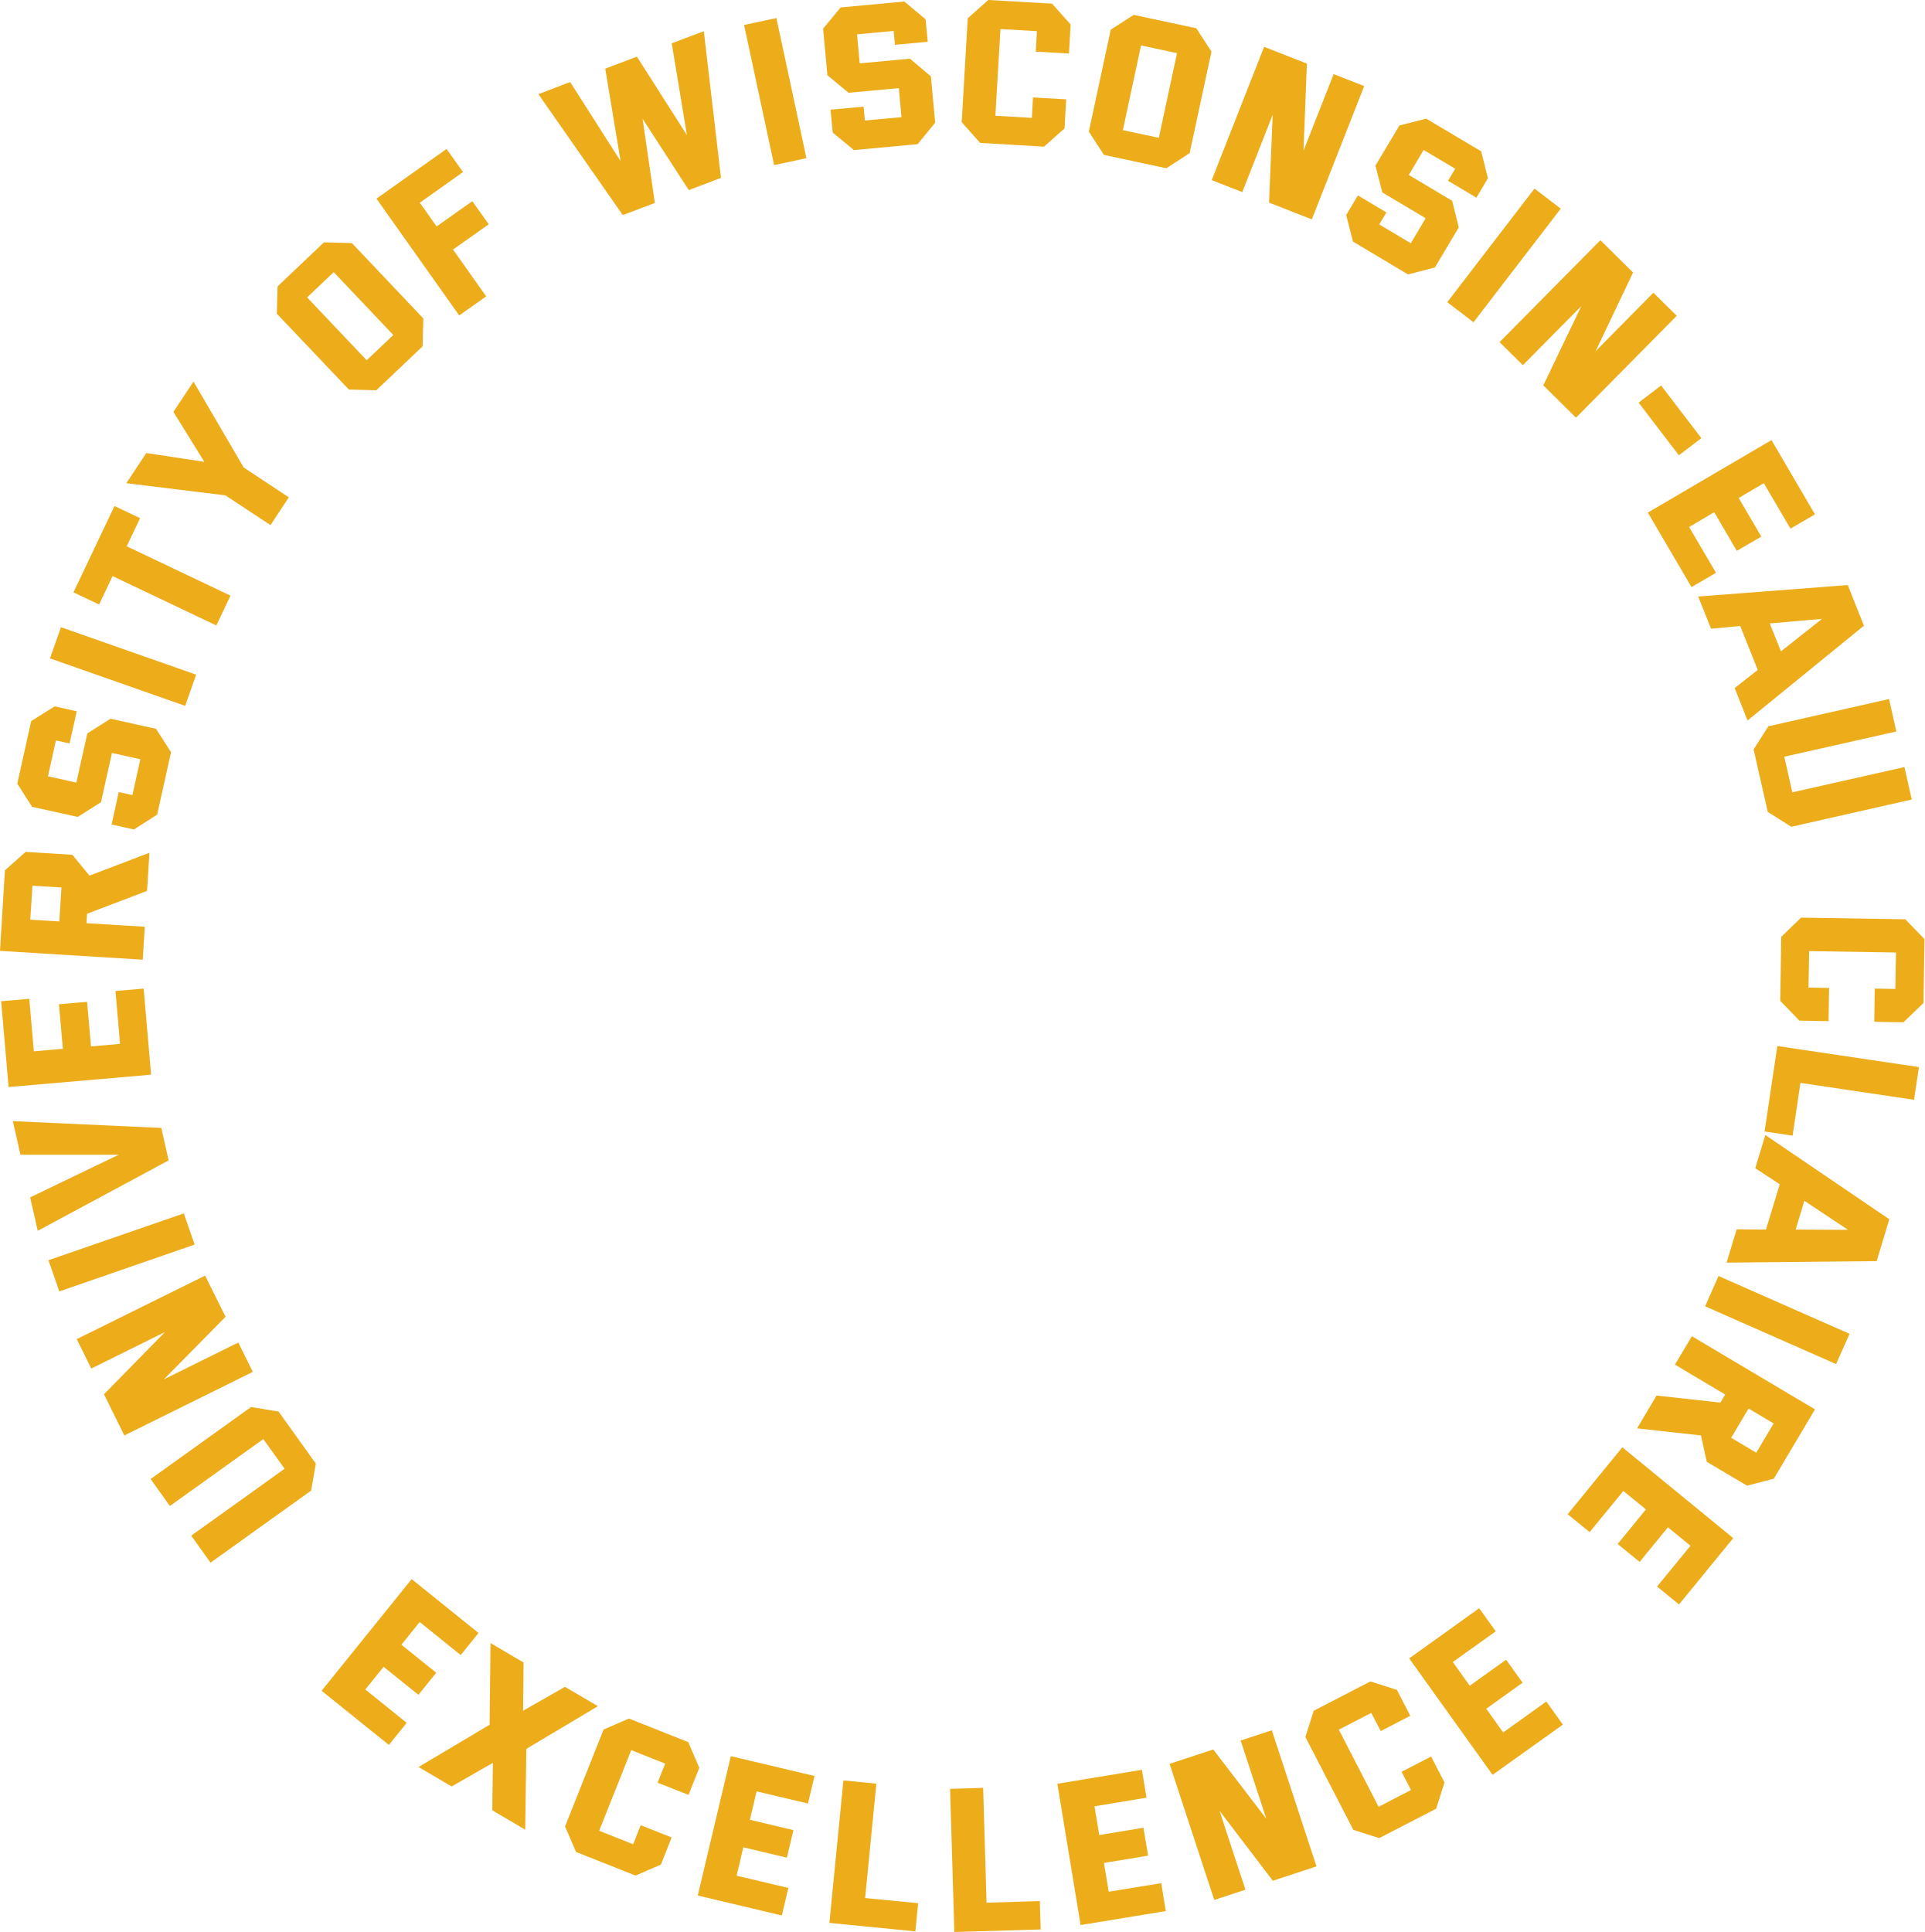
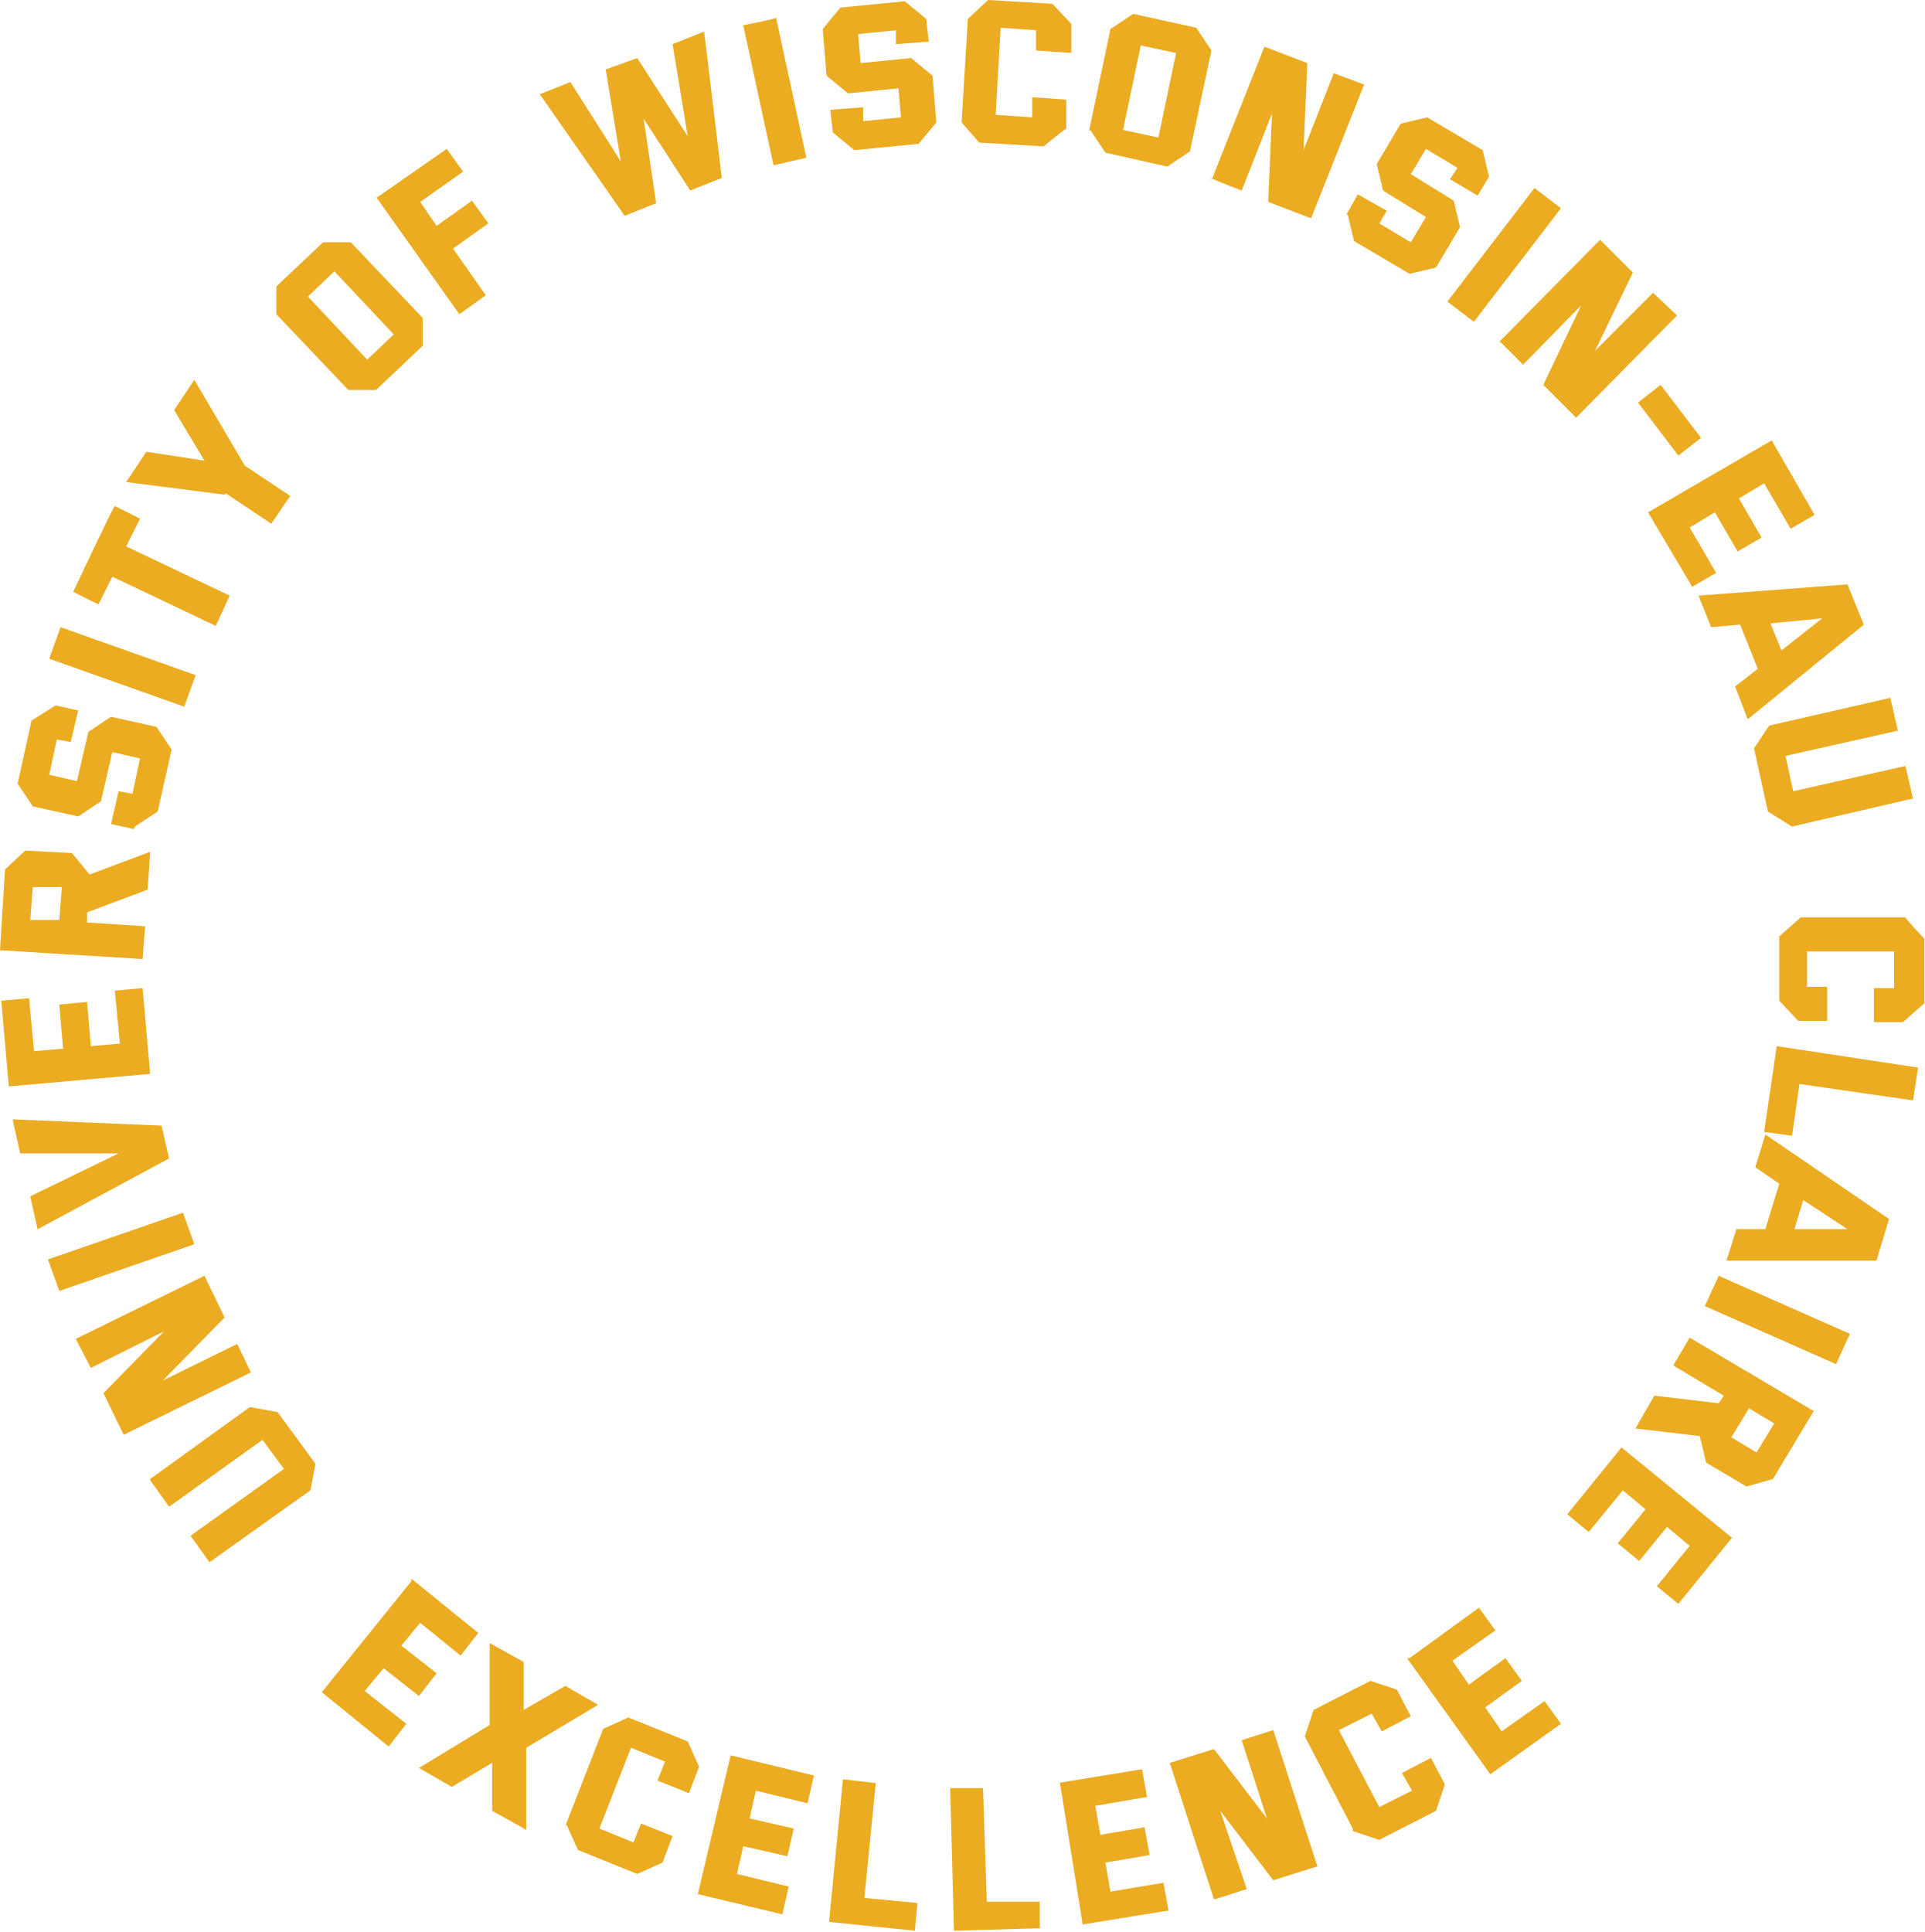
- <svg xmlns="http://www.w3.org/2000/svg" id="Layer_2" viewBox="0 0 152.47 153.06">
+ <svg xmlns="http://www.w3.org/2000/svg" id="Layer_2" version="1.1" viewBox="0 0 152.5 153.1">
  <defs>
-     <style>.cls-1{fill:#edac1a;stroke-width:0px;}</style>
+     <style>
+       .st0 {
+         fill: #ebac21;
+       }
+     </style>
  </defs>
  <g id="Layer_1-2">
    <g id="UWEC_Seal">
-       <path id="Vector" class="cls-1" d="m11.94,117.17l7.95-5.7,2.18.36,2.95,4.12-.37,2.14-7.97,5.71-1.53-2.14,7.4-5.3-1.69-2.35-7.4,5.3-1.53-2.14h0Z" />
-       <path id="Vector_2" class="cls-1" d="m20.02,108.69l-10.17,5.03-1.61-3.26,4.83-4.93-5.84,2.89-1.15-2.33,10.17-5.03,1.62,3.26-4.89,4.96,5.9-2.92,1.15,2.33h-.01Z" />
-       <path id="Vector_3" class="cls-1" d="m3.84,99.84l10.72-3.71.86,2.47-10.72,3.71-.86-2.47Z" />
-       <path id="Vector_4" class="cls-1" d="m2.99,97.51l-.6-2.65,7.02-3.38H1.62l-.6-2.66,11.76.54.58,2.57-10.37,5.58Z" />
-       <path id="Vector_5" class="cls-1" d="m.68,86.1l-.59-6.78,2.23-.19.36,4.16,2.3-.2-.31-3.53,2.23-.19.31,3.53,2.3-.2-.36-4.19,2.23-.19.59,6.82-11.3.98v-.02Z" />
-       <path id="Vector_6" class="cls-1" d="m0,75.33l.39-6.38,1.64-1.46,3.7.23,1.36,1.65,4.75-1.81-.19,3.02-4.75,1.81-.05.75,4.62.28-.16,2.61-11.32-.7h0Zm4.87-5.02l-2.3-.14-.17,2.69,2.3.14.17-2.69Z" />
-       <path id="Vector_7" class="cls-1" d="m10.6,65.71l-1.76-.39.57-2.57,1.08.24.63-2.84-2.25-.5-.87,3.9-1.84,1.17-3.62-.8-1.17-1.84,1.1-4.95,1.86-1.17,1.75.39-.57,2.55-1.08-.24-.63,2.84,2.25.5.87-3.9,1.84-1.16,3.6.8,1.19,1.85-1.1,4.95-1.84,1.17h0Z" />
-       <path id="Vector_8" class="cls-1" d="m4.83,49.69l10.71,3.76-.87,2.47-10.71-3.76.87-2.47Z" />
-       <path id="Vector_9" class="cls-1" d="m9.07,40.09l2.03.96-1.06,2.23,8.22,3.91-1.12,2.36-8.22-3.91-1.07,2.25-2.03-.96,3.25-6.84Z" />
-       <path id="Vector_10" class="cls-1" d="m17.83,39.24l-7.82-.96,1.58-2.39,4.6.7-2.45-3.96,1.59-2.4,3.98,6.81,3.57,2.36-1.45,2.2-3.58-2.36h-.02Z" />
-       <path id="Vector_11" class="cls-1" d="m27.63,30.85l-5.7-6,.06-2.16,3.68-3.49,2.21.06,5.66,5.97-.06,2.21-3.67,3.48-2.18-.06h0Zm3.53-4.31l-4.72-4.98-2.11,2,4.72,4.98,2.11-2Z" />
-       <path id="Vector_12" class="cls-1" d="m29.82,15.74l5.56-3.94,1.3,1.83-3.42,2.43,1.33,1.88,2.83-2,1.3,1.83-2.83,2,2.63,3.71-2.14,1.51-6.56-9.26h0Z" />
-       <path id="Vector_13" class="cls-1" d="m42.65,7.46l2.52-.96,4,6.27-1.22-7.33,2.51-.95,3.96,6.21-1.2-7.27,2.54-.96,1.36,11.62-2.55.97-3.66-5.65.97,6.67-2.54.96-6.69-9.59h0Z" />
-       <path id="Vector_14" class="cls-1" d="m61.51,1.43l2.38,11.1-2.56.55-2.38-11.1,2.56-.55Z" />
-       <path id="Vector_15" class="cls-1" d="m65.97,10.49l-.17-1.8,2.62-.24.1,1.1,2.9-.27-.21-2.3-3.98.37-1.68-1.39-.34-3.69,1.39-1.68,5.05-.47,1.68,1.41.17,1.78-2.6.24-.1-1.1-2.9.27.21,2.3,3.98-.37,1.66,1.4.34,3.67-1.39,1.7-5.05.47-1.68-1.39h0Z" />
-       <path id="Vector_16" class="cls-1" d="m76.19,9.7l.48-8.25,1.63-1.45,5.05.29,1.47,1.65-.13,2.3-2.63-.15.09-1.62-2.89-.17-.4,6.87,2.89.17.09-1.62,2.63.15-.13,2.3-1.63,1.45-5.06-.3-1.45-1.63h0Z" />
-       <path id="Vector_17" class="cls-1" d="m86.26,10.44l1.74-8.09,1.82-1.17,4.96,1.06,1.2,1.85-1.73,8.04-1.85,1.2-4.94-1.06-1.19-1.83h0Zm5.55.48l1.44-6.71-2.85-.61-1.44,6.71,2.85.61Z" />
-       <path id="Vector_18" class="cls-1" d="m96,14.27l4.15-10.56,3.39,1.33-.27,6.9,2.39-6.07,2.42.95-4.15,10.56-3.39-1.33.29-6.96-2.41,6.13-2.42-.95Z" />
-       <path id="Vector_19" class="cls-1" d="m106.66,17.03l.92-1.55,2.26,1.35-.57.95,2.5,1.49,1.18-1.98-3.44-2.05-.54-2.12,1.9-3.18,2.12-.54,4.36,2.59.53,2.13-.91,1.54-2.25-1.34.57-.95-2.5-1.49-1.18,1.98,3.44,2.05.52,2.11-1.89,3.17-2.13.55-4.36-2.6-.54-2.12h.01Z" />
-       <path id="Vector_20" class="cls-1" d="m123.65,16.53l-6.91,9-2.08-1.59,6.91-9,2.08,1.59Z" />
-       <path id="Vector_21" class="cls-1" d="m118.81,27.1l7.98-8.07,2.59,2.56-2.97,6.24,4.58-4.64,1.85,1.83-7.98,8.07-2.59-2.56,3.01-6.28-4.63,4.68-1.85-1.83h0Z" />
-       <path id="Vector_22" class="cls-1" d="m131.6,30.54l3.19,4.17-1.78,1.36-3.19-4.17,1.78-1.36Z" />
-       <path id="Vector_23" class="cls-1" d="m140.35,34.87l3.44,5.88-1.94,1.13-2.11-3.6-1.99,1.17,1.79,3.06-1.94,1.13-1.79-3.06-1.99,1.17,2.13,3.63-1.94,1.13-3.46-5.9,9.79-5.74h.01Z" />
-       <path id="Vector_24" class="cls-1" d="m146.39,46.35l1.28,3.22-9.22,7.51-1.02-2.57,1.83-1.43-1.39-3.49-2.31.22-1.02-2.55,11.85-.91Zm-5.3,5.26l3.26-2.58-4.14.36.89,2.22h-.01Z" />
-       <path id="Vector_25" class="cls-1" d="m151.46,63.34l-9.54,2.16-1.87-1.18-1.12-4.95,1.17-1.83,9.56-2.16.58,2.57-8.88,2,.64,2.82,8.88-2,.58,2.57Z" />
-       <path id="Vector_26" class="cls-1" d="m142.69,72.7l8.26.13,1.52,1.57-.08,5.06-1.59,1.53-2.31-.04.04-2.63,1.63.03.05-2.89-6.88-.11-.05,2.89,1.63.03-.04,2.63-2.31-.04-1.52-1.57.08-5.07,1.57-1.52Z" />
-       <path id="Vector_27" class="cls-1" d="m142.02,89.97l-2.22-.33,1.01-6.77,11.22,1.67-.39,2.59-9-1.34-.62,4.18Z" />
-       <path id="Vector_28" class="cls-1" d="m149.68,96.6l-1,3.31-11.89.12.8-2.64,2.32.02,1.09-3.59-1.94-1.27.8-2.63,9.83,6.68h-.01Zm-7.43.81l4.16.02-3.46-2.3-.69,2.29h0Z" />
-       <path id="Vector_29" class="cls-1" d="m145.47,108.07l-10.38-4.58,1.06-2.4,10.38,4.58-1.06,2.39h0Z" />
-       <path id="Vector_30" class="cls-1" d="m143.79,111.66l-3.26,5.49-2.12.55-3.19-1.89-.46-2.09-5.06-.56,1.54-2.6,5.06.56.38-.64-3.98-2.37,1.34-2.25,9.76,5.8h-.01Zm-6.63,2.25l1.98,1.18,1.38-2.32-1.99-1.18-1.38,2.32h.01Z" />
-       <path id="Vector_31" class="cls-1" d="m137.33,121.84l-4.31,5.27-1.74-1.42,2.65-3.23-1.79-1.46-2.24,2.74-1.74-1.42,2.24-2.74-1.79-1.46-2.67,3.26-1.74-1.42,4.33-5.3,8.78,7.19h.02Z" />
-       <path id="Vector_32" class="cls-1" d="m32.61,125.1l5.3,4.27-1.41,1.75-3.25-2.62-1.45,1.8,2.76,2.22-1.41,1.75-2.76-2.22-1.45,1.8,3.28,2.64-1.41,1.75-5.33-4.29,7.12-8.83v-.02Z" />
-       <path id="Vector_33" class="cls-1" d="m41.7,138.55l-.09,6.4-2.61-1.53.05-3.76-3.27,1.87-2.62-1.54,5.63-3.35.07-6.47,2.62,1.54-.04,3.82,3.32-1.89,2.61,1.53-5.67,3.38Z" />
-       <path id="Vector_34" class="cls-1" d="m44.77,144.69l3.05-7.67,2.01-.87,4.7,1.87.87,2.03-.85,2.15-2.45-.97.6-1.51-2.69-1.07-2.54,6.39,2.69,1.07.6-1.51,2.45.97-.85,2.15-2.01.87-4.71-1.87-.87-2.01v-.02Z" />
-       <path id="Vector_35" class="cls-1" d="m57.9,139.13l6.63,1.57-.52,2.18-4.07-.96-.53,2.25,3.45.82-.52,2.18-3.45-.82-.53,2.25,4.1.97-.52,2.18-6.66-1.58,2.62-11.04Z" />
-       <path id="Vector_36" class="cls-1" d="m72.74,150.78l-.22,2.23-6.81-.67,1.11-11.29,2.61.26-.89,9.06,4.21.41h-.01Z" />
-       <path id="Vector_37" class="cls-1" d="m82.38,150.62l.07,2.24-6.84.2-.34-11.34,2.62-.08.27,9.1,4.22-.13h0Z" />
-       <path id="Vector_38" class="cls-1" d="m83.75,141.32l6.72-1.11.36,2.21-4.12.68.38,2.28,3.5-.58.37,2.21-3.5.58.38,2.28,4.16-.68.36,2.21-6.75,1.11-1.84-11.2h-.02Z" />
-       <path id="Vector_39" class="cls-1" d="m96.2,150.52l-3.54-10.78,3.46-1.14,4.2,5.48-2.03-6.19,2.47-.81,3.54,10.78-3.46,1.14-4.22-5.54,2.05,6.25-2.47.81Z" />
-       <path id="Vector_40" class="cls-1" d="m107.21,144.95l-3.79-7.34.66-2.08,4.49-2.32,2.1.67,1.06,2.05-2.34,1.21-.75-1.44-2.57,1.33,3.15,6.11,2.57-1.33-.75-1.44,2.34-1.21,1.06,2.05-.66,2.08-4.51,2.33-2.08-.66h.02Z" />
-       <path id="Vector_41" class="cls-1" d="m111.65,131.38l5.54-3.97,1.31,1.83-3.4,2.43,1.34,1.88,2.88-2.06,1.31,1.82-2.88,2.06,1.34,1.88,3.42-2.45,1.31,1.83-5.57,3.98-6.61-9.23h.01Z" />
+       <path id="Vector" class="st0" d="M11.9,117.2l7.9-5.7,2.2.4,3,4.1-.4,2.1-8,5.7-1.5-2.1,7.4-5.3-1.7-2.3-7.4,5.3-1.5-2.1h0Z" />
+       <path id="Vector_2" class="st0" d="M20,108.7l-10.2,5-1.6-3.3,4.8-4.9-5.8,2.9-1.2-2.3,10.2-5,1.6,3.3-4.9,5,5.9-2.9,1.1,2.3h0Z" />
+       <path id="Vector_3" class="st0" d="M3.8,99.8l10.7-3.7.9,2.5-10.7,3.7s-.9-2.5-.9-2.5Z" />
+       <path id="Vector_4" class="st0" d="M3,97.5l-.6-2.7,7-3.4H1.6l-.6-2.7,11.8.5.6,2.6s-10.4,5.6-10.4,5.6Z" />
+       <path id="Vector_5" class="st0" d="M.7,86.1l-.6-6.8,2.2-.2.4,4.2,2.3-.2-.3-3.5,2.2-.2.3,3.5,2.3-.2-.4-4.2,2.2-.2.6,6.8-11.3,1h0s0,0,0,0Z" />
+       <path id="Vector_6" class="st0" d="M0,75.3l.4-6.4,1.6-1.5,3.7.2,1.4,1.7,4.8-1.8-.2,3-4.8,1.8v.8c0,0,4.6.3,4.6.3l-.2,2.6L0,75.3h0ZM4.9,70.3h-2.3c0-.1-.2,2.6-.2,2.6h2.3c0,.1.2-2.6.2-2.6Z" />
+       <path id="Vector_7" class="st0" d="M10.6,65.7l-1.8-.4.6-2.6,1.1.2.6-2.8-2.2-.5-.9,3.9-1.8,1.2-3.6-.8-1.2-1.8,1.1-5,1.9-1.2,1.8.4-.6,2.5-1.1-.2-.6,2.8,2.2.5.9-3.9,1.8-1.2,3.6.8,1.2,1.8-1.1,4.9-1.8,1.2h0Z" />
+       <path id="Vector_8" class="st0" d="M4.8,49.7l10.7,3.8-.9,2.5-10.7-3.8.9-2.5Z" />
+       <path id="Vector_9" class="st0" d="M9.1,40.1l2,1-1.1,2.2,8.2,3.9-1.1,2.4-8.2-3.9-1.1,2.2-2-1s3.2-6.8,3.3-6.8Z" />
+       <path id="Vector_10" class="st0" d="M17.8,39.2l-7.8-1,1.6-2.4,4.6.7-2.4-4,1.6-2.4,4,6.8,3.6,2.4-1.5,2.2-3.6-2.4s0,0,0,0Z" />
+       <path id="Vector_11" class="st0" d="M27.6,30.9l-5.7-6v-2.2c0,0,3.7-3.5,3.7-3.5h2.2c0,0,5.7,6,5.7,6v2.2c0,0-3.7,3.5-3.7,3.5h-2.2ZM31.2,26.5l-4.7-5-2.1,2,4.7,5,2.1-2Z" />
+       <path id="Vector_12" class="st0" d="M29.8,15.7l5.6-3.9,1.3,1.8-3.4,2.4,1.3,1.9,2.8-2,1.3,1.8-2.8,2,2.6,3.7-2.1,1.5-6.6-9.3h0Z" />
+       <path id="Vector_13" class="st0" d="M42.7,7.5l2.5-1,4,6.3-1.2-7.3,2.5-.9,4,6.2-1.2-7.3,2.5-1,1.4,11.6-2.5,1-3.7-5.7,1,6.7-2.5,1-6.7-9.6h0Z" />
+       <path id="Vector_14" class="st0" d="M61.5,1.4l2.4,11.1-2.6.6-2.4-11.1s2.6-.5,2.6-.6Z" />
+       <path id="Vector_15" class="st0" d="M66,10.5l-.2-1.8,2.6-.2v1.1c0,0,3-.3,3-.3l-.2-2.3-4,.4-1.7-1.4-.3-3.7,1.4-1.7,5.1-.5,1.7,1.4.2,1.8-2.6.2v-1.1c0,0-3,.3-3,.3l.2,2.3,4-.4,1.7,1.4.3,3.7-1.4,1.7-5.1.5-1.7-1.4h0Z" />
+       <path id="Vector_16" class="st0" d="M76.2,9.7l.5-8.2L78.3,0l5.1.3,1.5,1.6v2.3c-.1,0-2.8-.2-2.8-.2v-1.6c0,0-2.8-.2-2.8-.2l-.4,6.9,2.9.2v-1.6c0,0,2.7.2,2.7.2v2.3c-.1,0-1.8,1.4-1.8,1.4l-5.1-.3-1.4-1.6h0Z" />
+       <path id="Vector_17" class="st0" d="M86.3,10.4l1.7-8.1,1.8-1.2,5,1.1,1.2,1.8-1.7,8-1.8,1.2-4.9-1.1-1.2-1.8h0ZM91.8,10.9l1.4-6.7-2.8-.6-1.4,6.7,2.8.6Z" />
+       <path id="Vector_18" class="st0" d="M96,14.3l4.2-10.6,3.4,1.3-.3,6.9,2.4-6.1,2.4.9-4.2,10.6-3.4-1.3.3-7-2.4,6.1s-2.4-.9-2.4-1Z" />
+       <path id="Vector_19" class="st0" d="M106.7,17l.9-1.6,2.3,1.3-.6,1,2.5,1.5,1.2-2-3.4-2.1-.5-2.1,1.9-3.2,2.1-.5,4.4,2.6.5,2.1-.9,1.5-2.2-1.3.6-.9-2.5-1.5-1.2,2,3.4,2.1.5,2.1-1.9,3.2-2.1.5-4.4-2.6-.5-2.1h0Z" />
+       <path id="Vector_20" class="st0" d="M123.7,16.5l-6.9,9-2.1-1.6,6.9-9s2.1,1.6,2.1,1.6Z" />
+       <path id="Vector_21" class="st0" d="M118.8,27.1l8-8.1,2.6,2.6-3,6.2,4.6-4.6,1.9,1.8-8,8.1-2.6-2.6,3-6.3-4.6,4.7-1.8-1.8h0Z" />
+       <path id="Vector_22" class="st0" d="M131.6,30.5l3.2,4.2-1.8,1.4-3.2-4.2s1.8-1.4,1.8-1.4Z" />
+       <path id="Vector_23" class="st0" d="M140.4,34.9l3.4,5.9-1.9,1.1-2.1-3.6-2,1.2,1.8,3.1-1.9,1.1-1.8-3.1-2,1.2,2.1,3.6-1.9,1.1-3.5-5.9,9.8-5.7h0Z" />
+       <path id="Vector_24" class="st0" d="M146.4,46.3l1.3,3.2-9.2,7.5-1-2.6,1.8-1.4-1.4-3.5-2.3.2-1-2.5s11.9-.9,11.9-.9ZM141.1,51.6l3.3-2.6-4.1.4.9,2.2h0Z" />
+       <path id="Vector_25" class="st0" d="M151.5,63.3l-9.5,2.2-1.9-1.2-1.1-5,1.2-1.8,9.6-2.2.6,2.6-8.9,2,.6,2.8,8.9-2,.6,2.6h0Z" />
+       <path id="Vector_26" class="st0" d="M142.7,72.7h8.3c0,.1,1.5,1.7,1.5,1.7v5.1c0,0-1.7,1.5-1.7,1.5h-2.3s0-2.7,0-2.7h1.6s0-2.9,0-2.9h-6.9c0-.1,0,2.8,0,2.8h1.6s0,2.7,0,2.7h-2.3s-1.5-1.6-1.5-1.6v-5.1c0,0,1.7-1.5,1.7-1.5h0Z" />
+       <path id="Vector_27" class="st0" d="M142,90l-2.2-.3,1-6.8,11.2,1.7-.4,2.6-9-1.3-.6,4.2Z" />
+       <path id="Vector_28" class="st0" d="M149.7,96.6l-1,3.3h-11.9c0,.1.8-2.5.8-2.5h2.3s1.1-3.6,1.1-3.6l-1.9-1.3.8-2.6,9.8,6.7h0ZM142.2,97.4h4.2s-3.5-2.3-3.5-2.3l-.7,2.3h0Z" />
+       <path id="Vector_29" class="st0" d="M145.5,108.1l-10.4-4.6,1.1-2.4,10.4,4.6-1.1,2.4h0Z" />
+       <path id="Vector_30" class="st0" d="M143.8,111.7l-3.3,5.5-2.1.6-3.2-1.9-.5-2.1-5.1-.6,1.5-2.6,5.1.6.4-.6-4-2.4,1.3-2.2,9.8,5.8s0,0,0,0ZM137.2,113.9l2,1.2,1.4-2.3-2-1.2-1.4,2.3h0Z" />
+       <path id="Vector_31" class="st0" d="M137.3,121.8l-4.3,5.3-1.7-1.4,2.6-3.2-1.8-1.5-2.2,2.7-1.7-1.4,2.2-2.7-1.8-1.5-2.7,3.3-1.7-1.4,4.3-5.3,8.8,7.2h0Z" />
+       <path id="Vector_32" class="st0" d="M32.6,125.1l5.3,4.3-1.4,1.8-3.2-2.6-1.5,1.8,2.8,2.2-1.4,1.8-2.8-2.2-1.5,1.8,3.3,2.6-1.4,1.8-5.3-4.3,7.1-8.8h0s0,0,0,0Z" />
+       <path id="Vector_33" class="st0" d="M41.7,138.6v6.4c0,0-2.7-1.5-2.7-1.5v-3.8s-3.2,1.9-3.2,1.9l-2.6-1.5,5.6-3.4v-6.5c0,0,2.7,1.5,2.7,1.5v3.8s3.3-1.9,3.3-1.9l2.6,1.5s-5.7,3.4-5.7,3.4Z" />
+       <path id="Vector_34" class="st0" d="M44.8,144.7l3-7.7,2-.9,4.7,1.9.9,2-.8,2.1-2.5-1,.6-1.5-2.7-1.1-2.5,6.4,2.7,1.1.6-1.5,2.5,1-.8,2.1-2,.9-4.7-1.9-.9-2h0Z" />
+       <path id="Vector_35" class="st0" d="M57.9,139.1l6.6,1.6-.5,2.2-4.1-1-.5,2.2,3.5.8-.5,2.2-3.5-.8-.5,2.2,4.1,1-.5,2.2-6.7-1.6,2.6-11h0Z" />
+       <path id="Vector_36" class="st0" d="M72.7,150.8l-.2,2.2-6.8-.7,1.1-11.3,2.6.3-.9,9.1,4.2.4h0Z" />
+       <path id="Vector_37" class="st0" d="M82.4,150.6v2.2c0,0-6.8.2-6.8.2l-.3-11.3h2.6c0,0,.3,9,.3,9h4.2c0-.1,0-.1,0-.1Z" />
+       <path id="Vector_38" class="st0" d="M83.8,141.3l6.7-1.1.4,2.2-4.1.7.4,2.3,3.5-.6.4,2.2-3.5.6.4,2.3,4.2-.7.4,2.2-6.8,1.1-1.8-11.2h0Z" />
+       <path id="Vector_39" class="st0" d="M96.2,150.5l-3.5-10.8,3.5-1.1,4.2,5.5-2-6.2,2.5-.8,3.5,10.8-3.5,1.1-4.2-5.5,2.1,6.2-2.5.8Z" />
+       <path id="Vector_40" class="st0" d="M107.2,144.9l-3.8-7.3.7-2.1,4.5-2.3,2.1.7,1.1,2.1-2.3,1.2-.8-1.4-2.6,1.3,3.2,6.1,2.6-1.3-.8-1.4,2.3-1.2,1.1,2.1-.7,2.1-4.5,2.3-2.1-.7h0Z" />
+       <path id="Vector_41" class="st0" d="M111.7,131.4l5.5-4,1.3,1.8-3.4,2.4,1.3,1.9,2.9-2.1,1.3,1.8-2.9,2.1,1.3,1.9,3.4-2.4,1.3,1.8-5.6,4-6.6-9.2h0Z" />
    </g>
  </g>
</svg>
